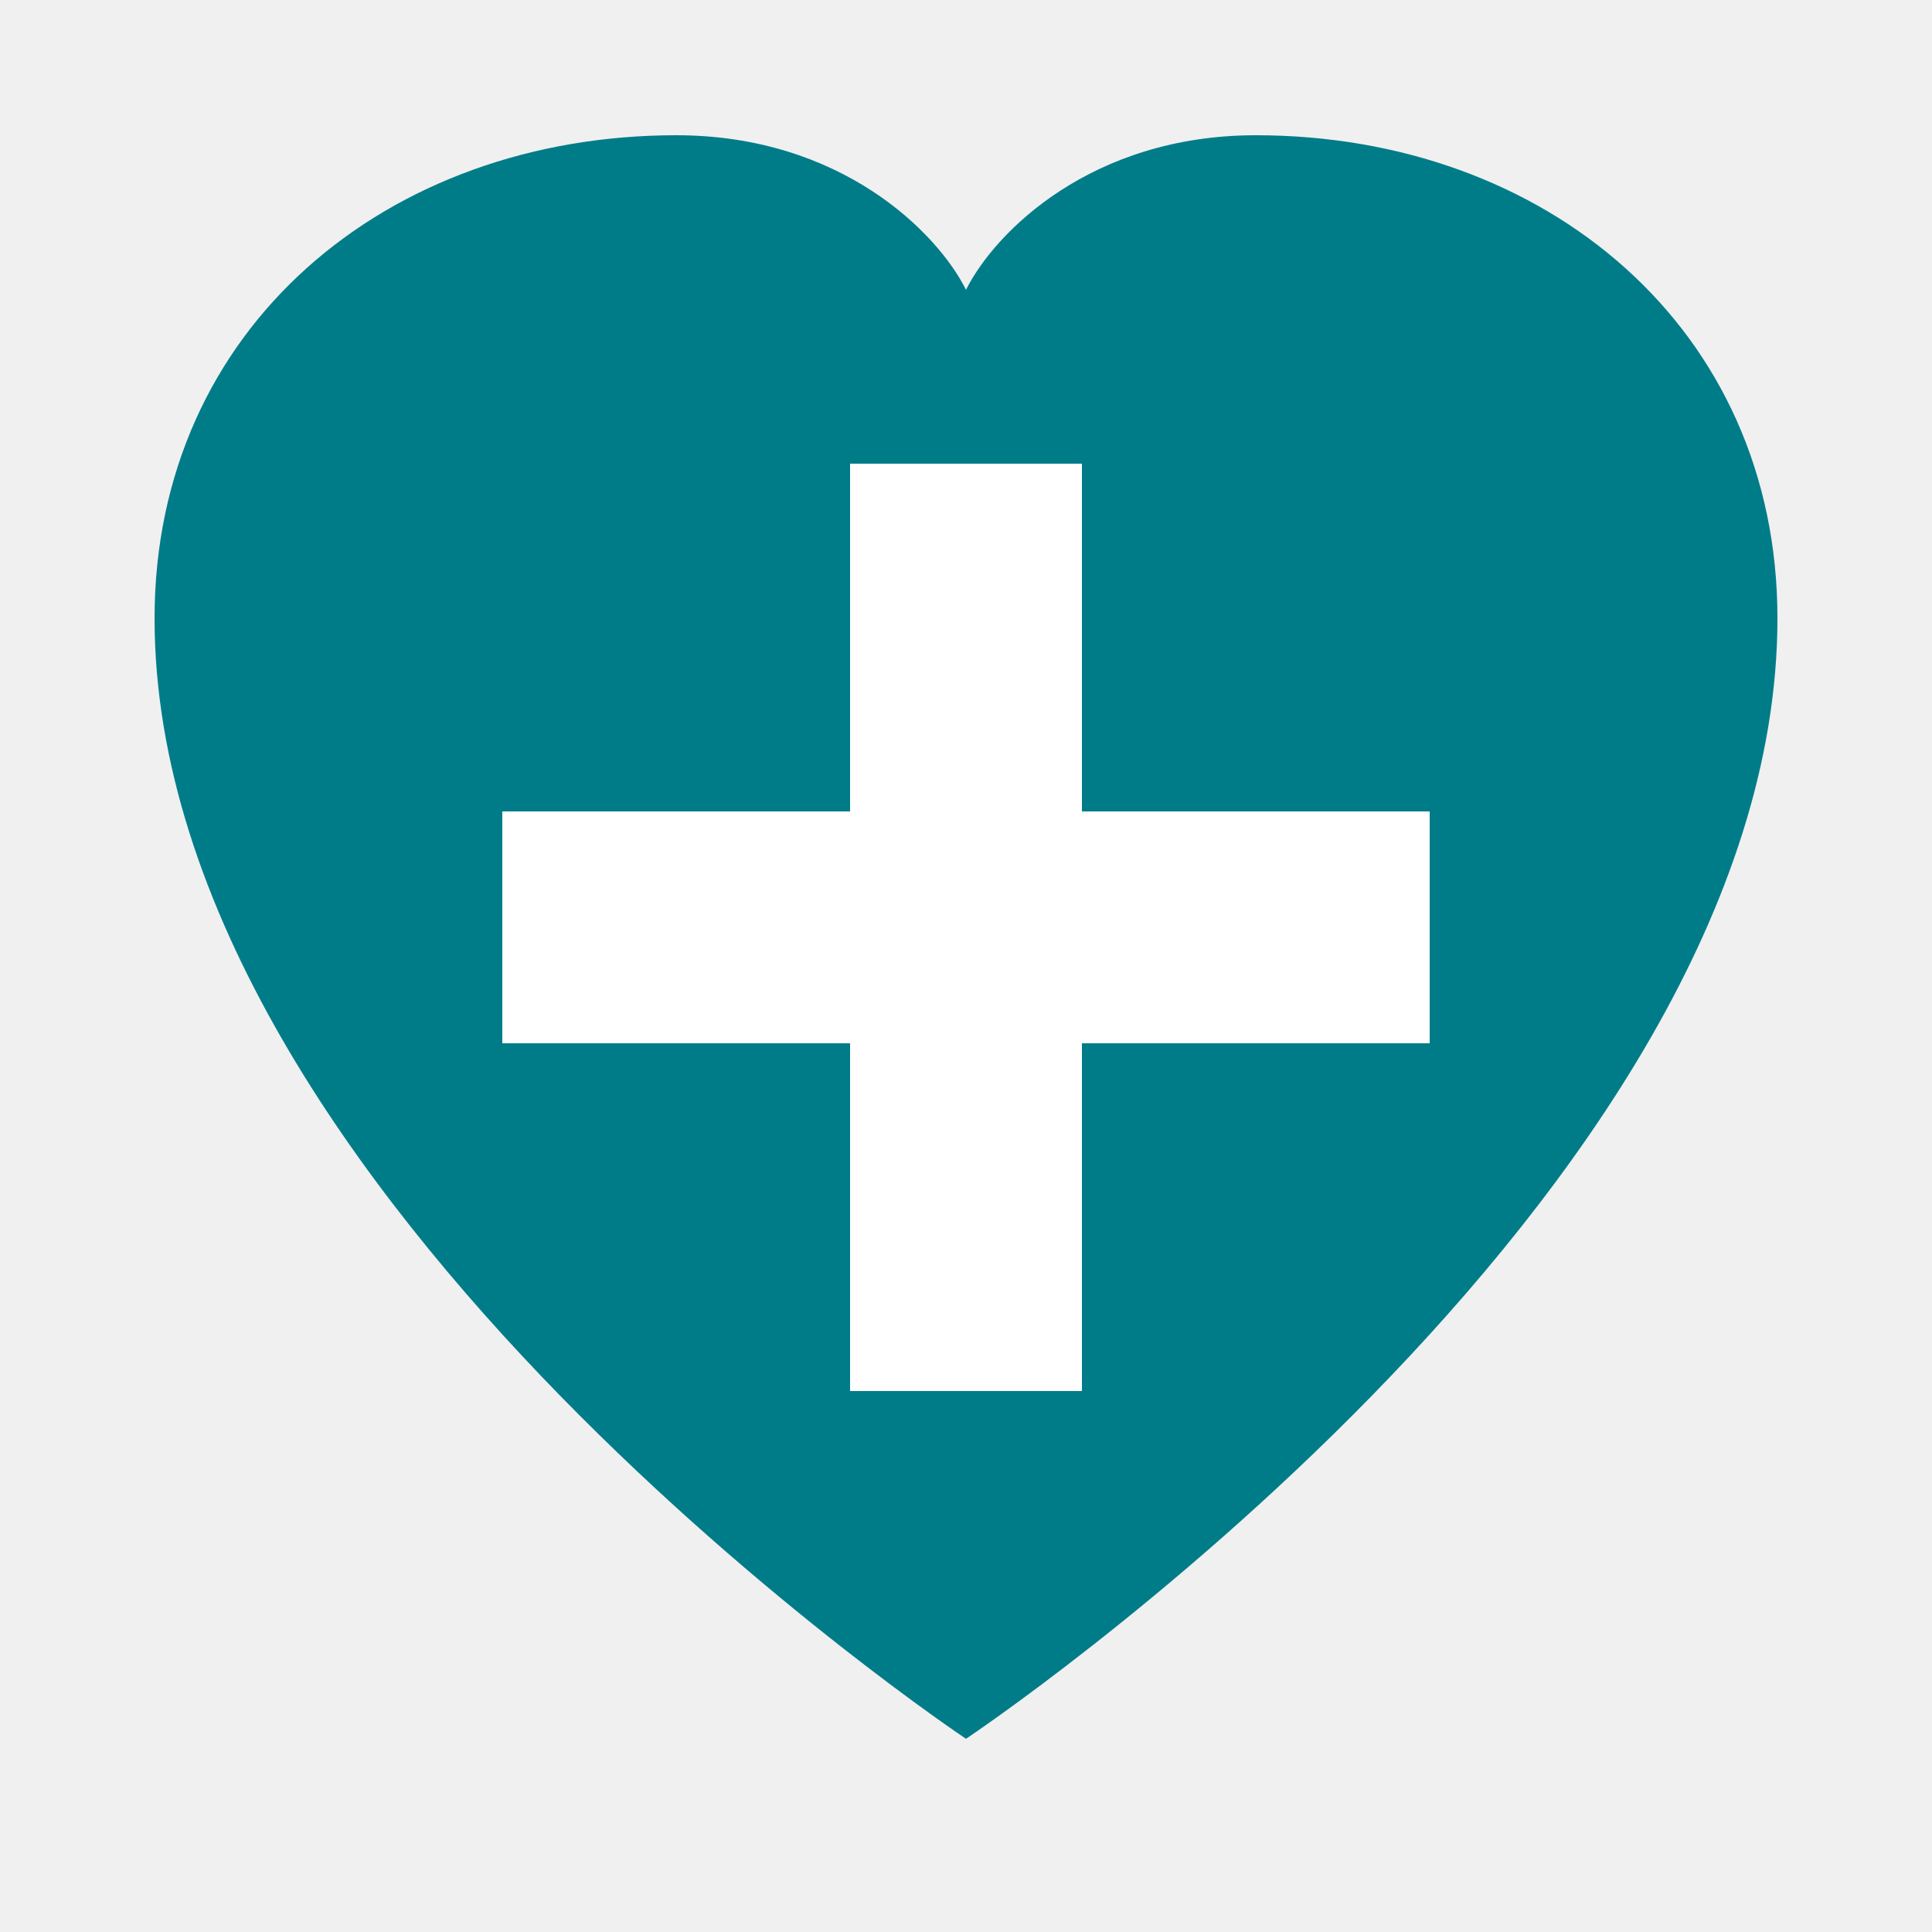
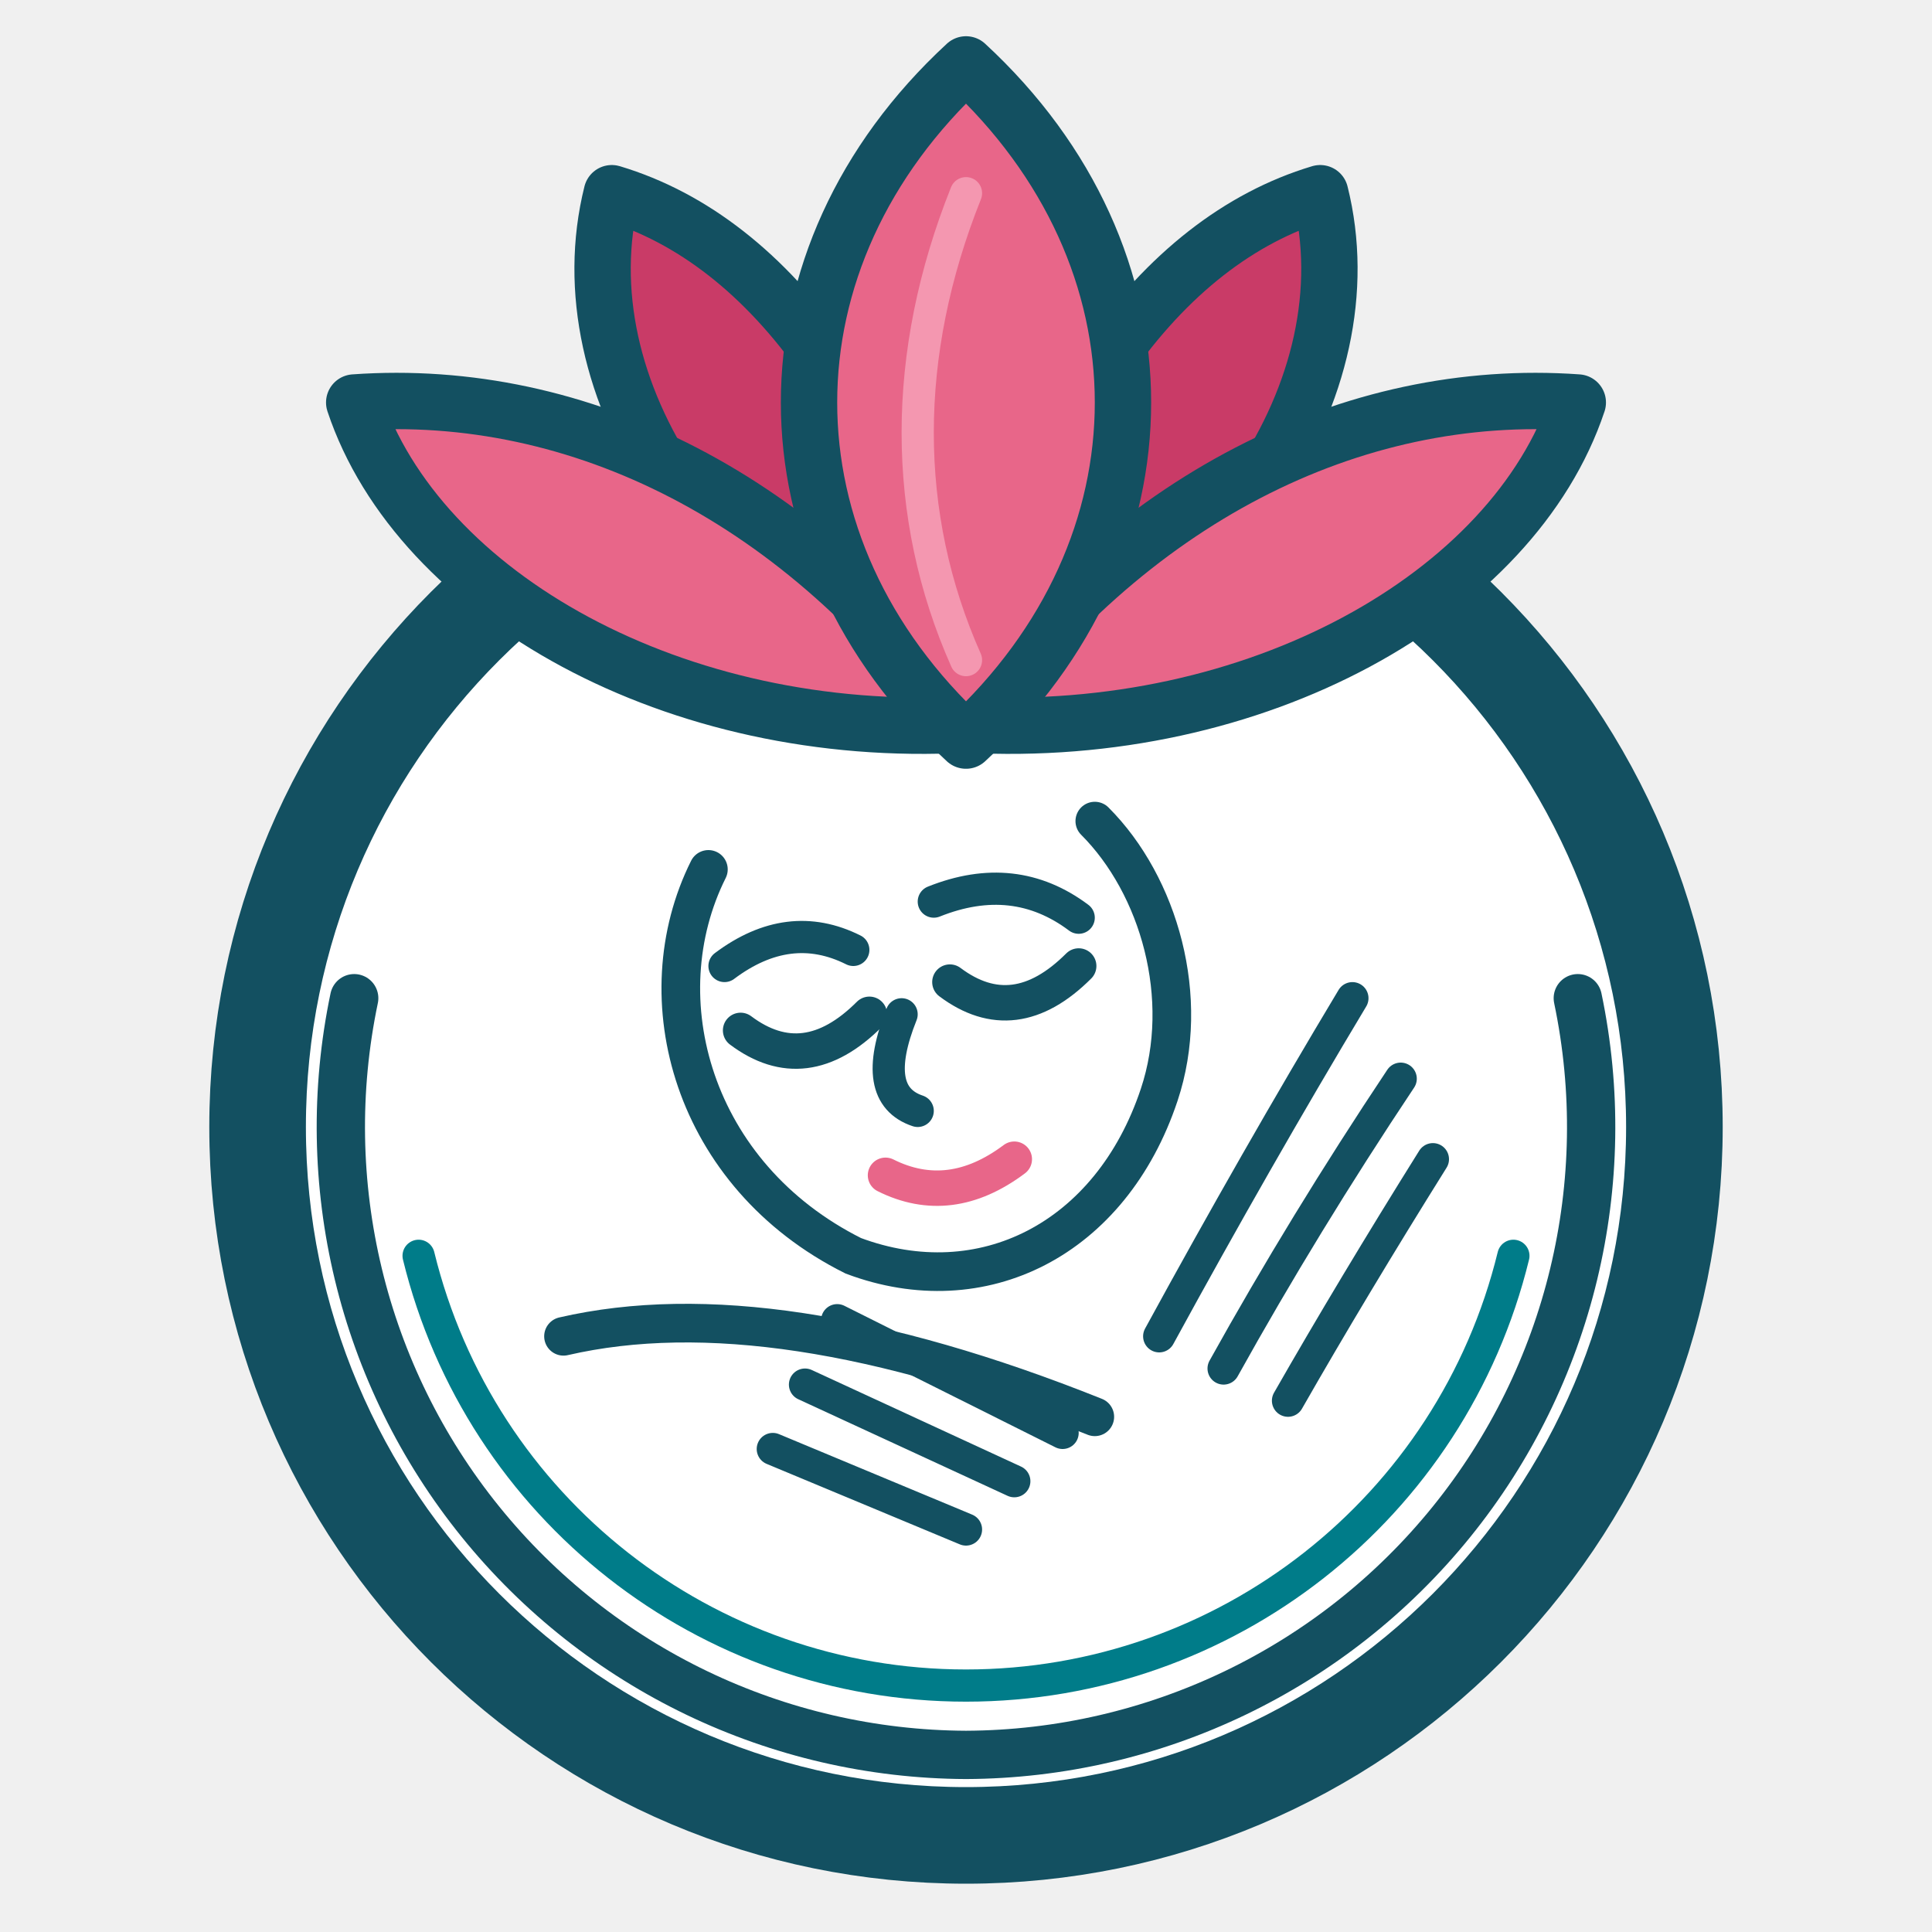
- <svg xmlns="http://www.w3.org/2000/svg" viewBox="0 0 100 100" width="100%" height="100%">
-   <path d="M50 90C50 90 8 62 8 32C8 17 20 7 35 7C43.5 7 48.5 12 50 15C51.5 12 56.5 7 65 7C80 7 92 17 92 32C92 62 50 90 50 90Z" fill="#007C89" />
-   <path d="M44 24H56V42H74V54H56V72H44V54H26V42H44V24Z" fill="#FFFFFF" />
+ <svg xmlns="http://www.w3.org/2000/svg" viewBox="0 0 120 120" width="100%" height="100%">
+   <circle cx="60" cy="70" r="44" fill="#FFFFFF" stroke="#135061" stroke-width="6" />
+   <path d="M22 62 A39 39 0 0 0 60 109 A39 39 0 0 0 98 62" fill="none" stroke="#135061" stroke-width="3" stroke-linecap="round" />
+   <path d="M26 78 A35 35 0 0 0 94 78" fill="none" stroke="#007C89" stroke-width="2" stroke-linecap="round" />
+   <path d="M44 54 C40 62 43 73 53 78 C61 81 69 77 72 68 C74 62 72 55 68 51" fill="none" stroke="#135061" stroke-width="2.4" stroke-linecap="round" />
+   <path d="M45 60 Q49 57 53 59" fill="none" stroke="#135061" stroke-width="2" stroke-linecap="round" />
+   <path d="M58 56 Q63 54 67 57" fill="none" stroke="#135061" stroke-width="2" stroke-linecap="round" />
+   <path d="M46 64 Q50 67 54 63" fill="none" stroke="#135061" stroke-width="2.2" stroke-linecap="round" />
+   <path d="M59 61 Q63 64 67 60" fill="none" stroke="#135061" stroke-width="2.2" stroke-linecap="round" />
+   <path d="M56 63 Q54 68 57 69" fill="none" stroke="#135061" stroke-width="2" stroke-linecap="round" />
+   <path d="M55 73 Q59 75 63 72" fill="none" stroke="#E86689" stroke-width="2.2" stroke-linecap="round" />
+   <path d="M35 83 Q48 80 68 88" fill="none" stroke="#135061" stroke-width="2.4" stroke-linecap="round" />
+   <path d="M52 82 L66 89 M50 86 L63 92 M48 90 L60 95" fill="none" stroke="#135061" stroke-width="2" stroke-linecap="round" />
+   <path d="M84 62 Q78 72 72 83 M87 67 Q81 76 76 85 M89 72 Q84 80 80 87" fill="none" stroke="#135061" stroke-width="2" stroke-linecap="round" />
+   <path d="M60 44 C44 38 35 24 38 12 C48 15 56 26 60 44 Z" fill="#C93B67" stroke="#135061" stroke-width="3.5" stroke-linejoin="round" />
+   <path d="M60 44 C76 38 85 24 82 12 C72 15 64 26 60 44 Z" fill="#C93B67" stroke="#135061" stroke-width="3.5" stroke-linejoin="round" />
+   <path d="M60 45 C42 46 26 37 22 25 C36 24 50 31 60 45 Z" fill="#E86689" stroke="#135061" stroke-width="3.5" stroke-linejoin="round" />
+   <path d="M60 45 C78 46 94 37 98 25 C84 24 70 31 60 45 Z" fill="#E86689" stroke="#135061" stroke-width="3.5" stroke-linejoin="round" />
+   <path d="M60 46 C47 34 47 16 60 4 C73 16 73 34 60 46 Z" fill="#E86689" stroke="#135061" stroke-width="3.5" stroke-linejoin="round" />
+   <path d="M60 12 C56 22 56 32 60 41" fill="none" stroke="#F497B0" stroke-width="2" stroke-linecap="round" />
</svg>
